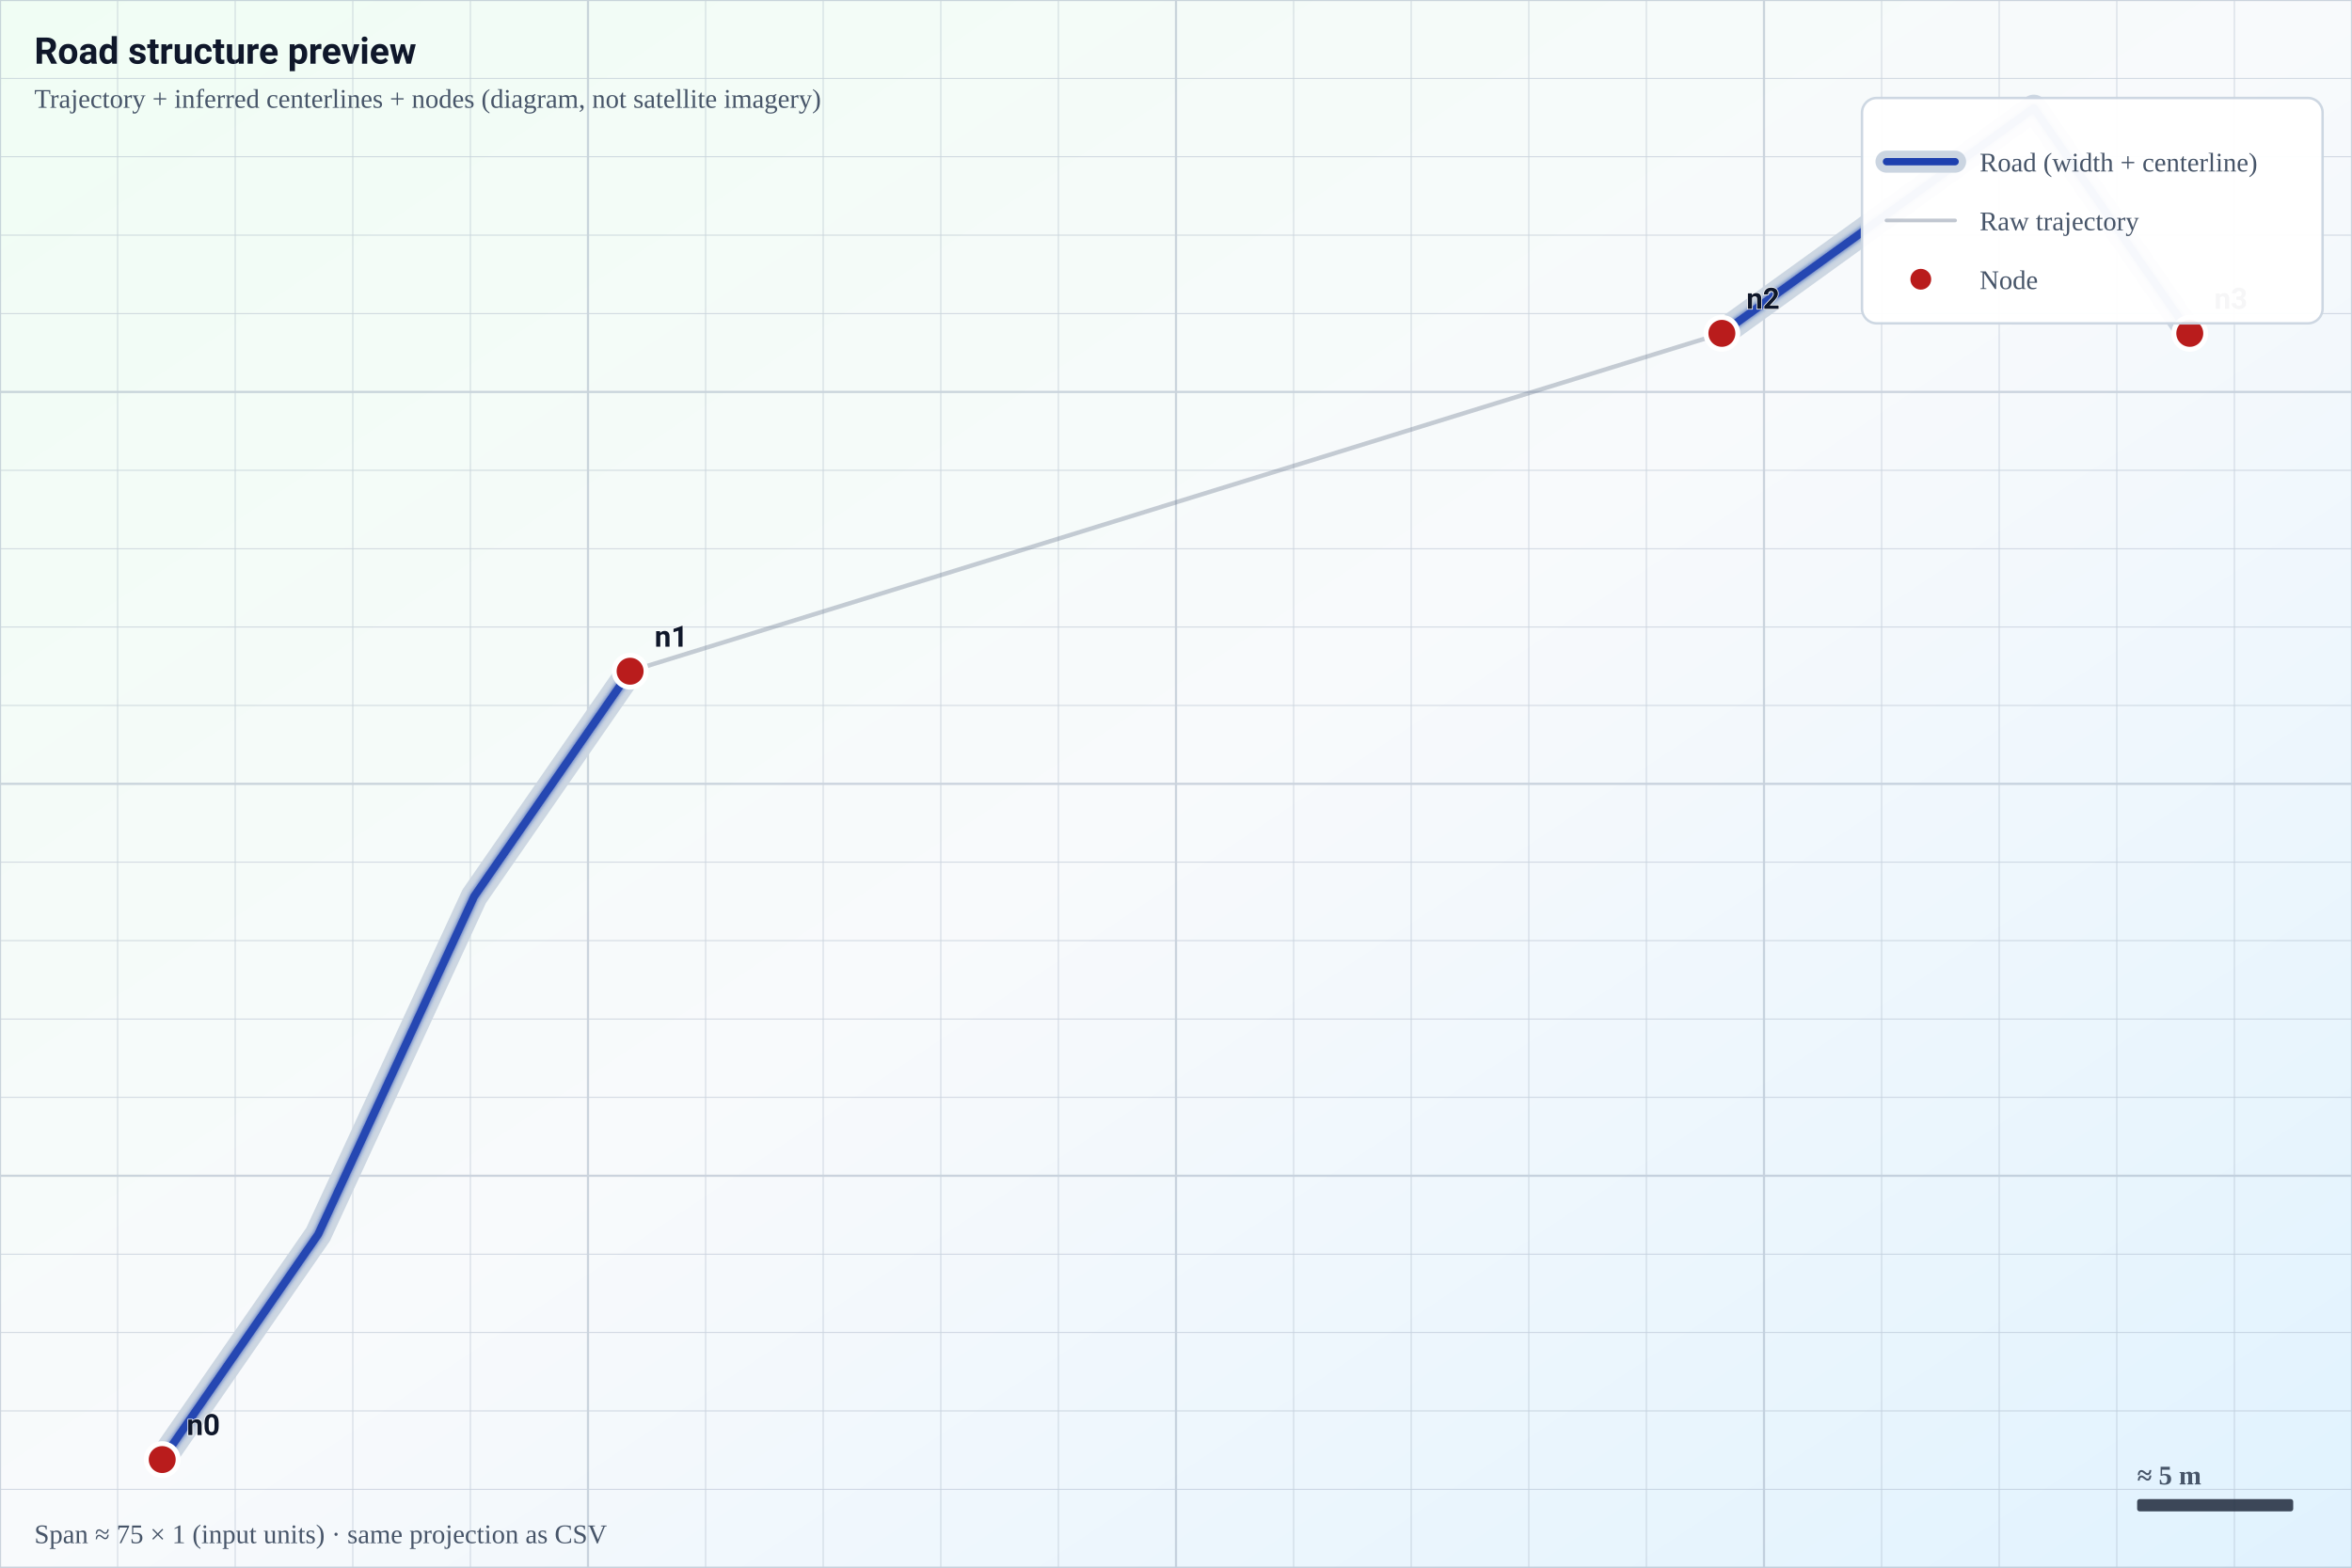
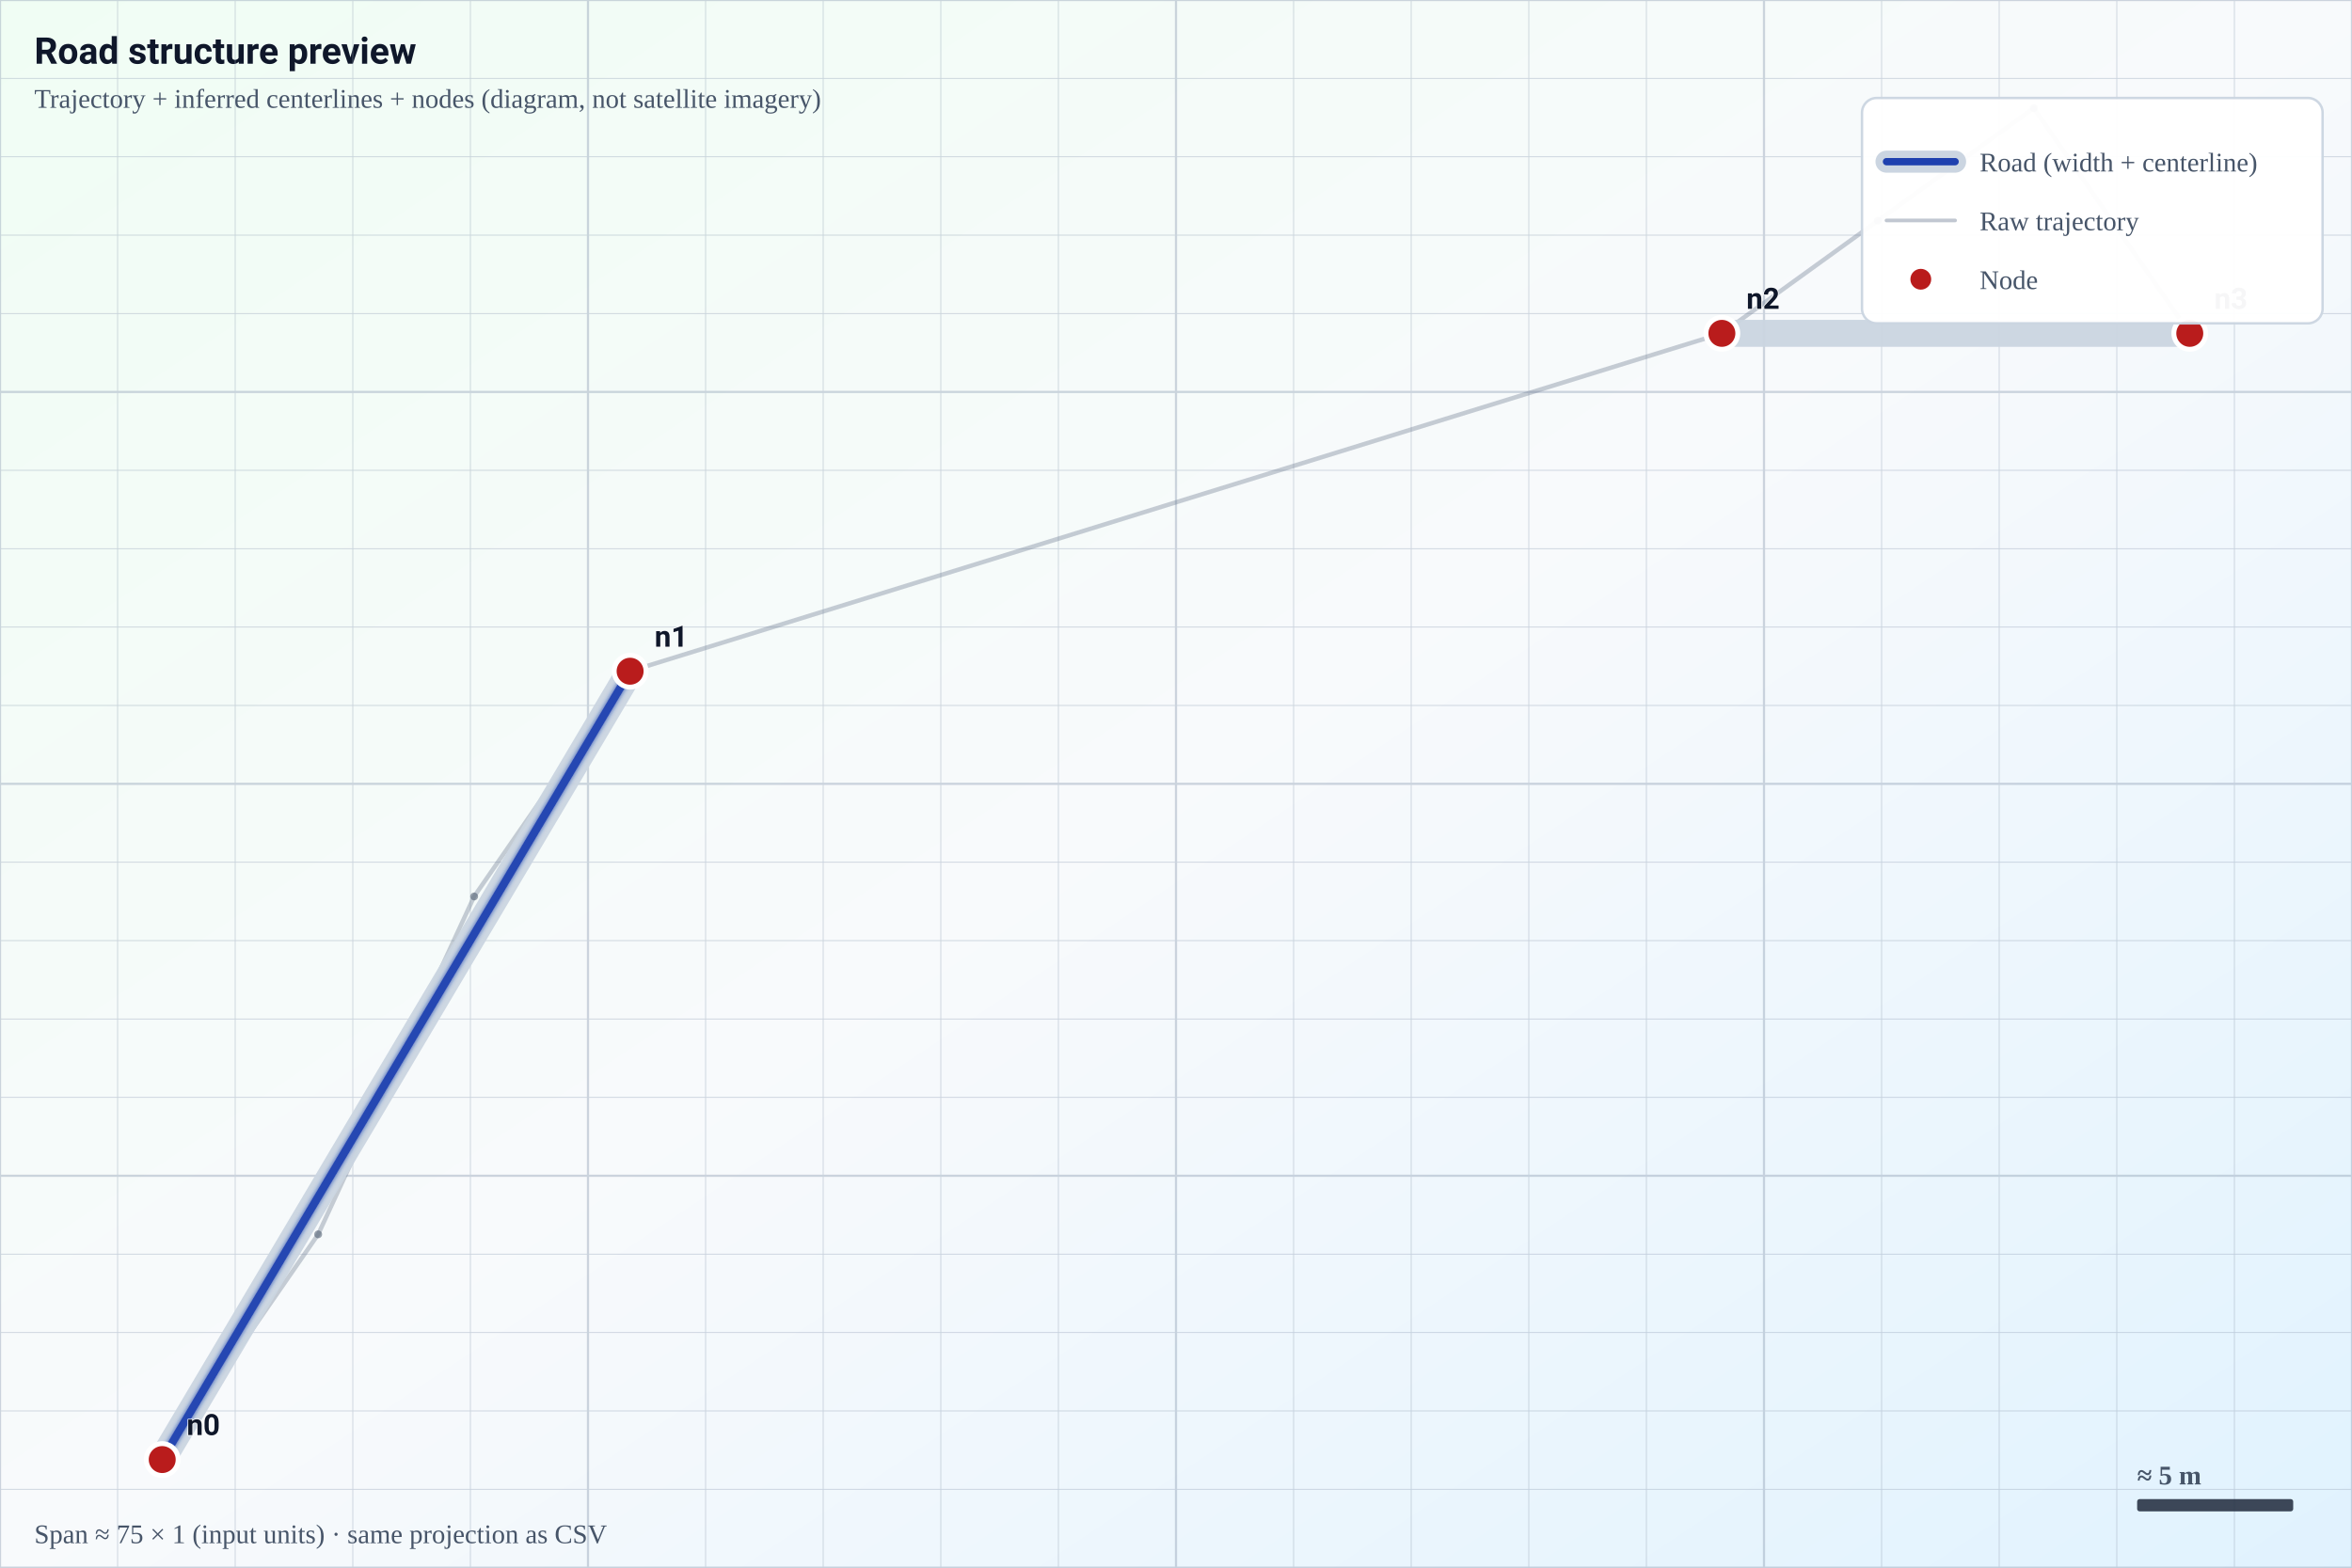
<svg xmlns="http://www.w3.org/2000/svg" width="960" height="640" viewBox="0 0 960 640">
  <defs>
    <linearGradient id="bgGrad" x1="0" y1="0" x2="1" y2="1">
      <stop offset="0%" stop-color="#f0fdf4" />
      <stop offset="50%" stop-color="#f8fafc" />
      <stop offset="100%" stop-color="#e0f2fe" />
    </linearGradient>
    <filter id="edgeGlow" x="-30%" y="-30%" width="160%" height="160%">
      <feGaussianBlur stdDeviation="1.0" result="b" />
      <feMerge>
        <feMergeNode in="b" />
        <feMergeNode in="SourceGraphic" />
      </feMerge>
    </filter>
    <style type="text/css">
.lbl{font-family:ui-sans-serif,system-ui,Segoe UI,Roboto,sans-serif}
.sub{fill:#475569;font-size:11px}
</style>
  </defs>
  <rect width="100%" height="100%" fill="url(#bgGrad)" />
  <text x="14" y="26" class="lbl" font-size="15" font-weight="700" fill="#0f172a">Road structure preview</text>
  <text x="14" y="44" class="sub">Trajectory + inferred centerlines + nodes (diagram, not satellite imagery)</text>
  <text x="14" y="630" class="sub">Span ≈ 75 × 1 (input units) · same projection as CSV</text>
  <g opacity="0.45" stroke="#94a3b8" stroke-width="0.35">
    <line x1="0.0" y1="0" x2="0.0" y2="640" stroke-width="0.9" />
    <line x1="48.0" y1="0" x2="48.0" y2="640" stroke-width="0.35" />
    <line x1="96.0" y1="0" x2="96.0" y2="640" stroke-width="0.35" />
    <line x1="144.0" y1="0" x2="144.0" y2="640" stroke-width="0.35" />
    <line x1="192.0" y1="0" x2="192.0" y2="640" stroke-width="0.35" />
    <line x1="240.0" y1="0" x2="240.0" y2="640" stroke-width="0.9" />
    <line x1="288.0" y1="0" x2="288.0" y2="640" stroke-width="0.35" />
    <line x1="336.0" y1="0" x2="336.0" y2="640" stroke-width="0.35" />
    <line x1="384.0" y1="0" x2="384.0" y2="640" stroke-width="0.35" />
    <line x1="432.0" y1="0" x2="432.0" y2="640" stroke-width="0.35" />
    <line x1="480.0" y1="0" x2="480.0" y2="640" stroke-width="0.9" />
    <line x1="528.0" y1="0" x2="528.0" y2="640" stroke-width="0.35" />
    <line x1="576.0" y1="0" x2="576.0" y2="640" stroke-width="0.35" />
    <line x1="624.0" y1="0" x2="624.0" y2="640" stroke-width="0.35" />
    <line x1="672.0" y1="0" x2="672.0" y2="640" stroke-width="0.35" />
    <line x1="720.0" y1="0" x2="720.0" y2="640" stroke-width="0.9" />
    <line x1="768.0" y1="0" x2="768.0" y2="640" stroke-width="0.35" />
    <line x1="816.0" y1="0" x2="816.0" y2="640" stroke-width="0.35" />
    <line x1="864.0" y1="0" x2="864.0" y2="640" stroke-width="0.35" />
    <line x1="912.0" y1="0" x2="912.0" y2="640" stroke-width="0.35" />
    <line x1="960.0" y1="0" x2="960.0" y2="640" stroke-width="0.9" />
    <line x1="0" y1="0.0" x2="960" y2="0.0" stroke-width="0.9" />
    <line x1="0" y1="32.0" x2="960" y2="32.0" stroke-width="0.35" />
    <line x1="0" y1="64.0" x2="960" y2="64.0" stroke-width="0.35" />
    <line x1="0" y1="96.0" x2="960" y2="96.0" stroke-width="0.35" />
    <line x1="0" y1="128.0" x2="960" y2="128.0" stroke-width="0.35" />
    <line x1="0" y1="160.0" x2="960" y2="160.0" stroke-width="0.9" />
    <line x1="0" y1="192.0" x2="960" y2="192.0" stroke-width="0.35" />
    <line x1="0" y1="224.0" x2="960" y2="224.0" stroke-width="0.35" />
    <line x1="0" y1="256.0" x2="960" y2="256.0" stroke-width="0.35" />
    <line x1="0" y1="288.0" x2="960" y2="288.0" stroke-width="0.35" />
    <line x1="0" y1="320.0" x2="960" y2="320.0" stroke-width="0.9" />
    <line x1="0" y1="352.0" x2="960" y2="352.0" stroke-width="0.35" />
    <line x1="0" y1="384.0" x2="960" y2="384.0" stroke-width="0.35" />
    <line x1="0" y1="416.0" x2="960" y2="416.0" stroke-width="0.35" />
    <line x1="0" y1="448.0" x2="960" y2="448.0" stroke-width="0.35" />
    <line x1="0" y1="480.0" x2="960" y2="480.0" stroke-width="0.9" />
    <line x1="0" y1="512.0" x2="960" y2="512.0" stroke-width="0.35" />
    <line x1="0" y1="544.0" x2="960" y2="544.0" stroke-width="0.35" />
    <line x1="0" y1="576.0" x2="960" y2="576.0" stroke-width="0.35" />
    <line x1="0" y1="608.0" x2="960" y2="608.0" stroke-width="0.35" />
    <line x1="0" y1="640.0" x2="960" y2="640.0" stroke-width="0.9" />
  </g>
  <g stroke-linecap="round" stroke-linejoin="round">
    <path d="M 66.21 595.86 L 129.87 503.91 L 193.53 365.98 L 257.19 274.02 L 702.81 136.09 L 766.47 90.11 L 830.13 44.14 L 893.79 136.09" fill="none" stroke="#64748b" stroke-width="1.8" stroke-opacity="0.35" stroke-linejoin="round" />
    <circle cx="66.21" cy="595.86" r="1.6" fill="#475569" opacity="0.55" />
    <circle cx="129.87" cy="503.91" r="1.6" fill="#475569" opacity="0.55" />
    <circle cx="193.53" cy="365.98" r="1.6" fill="#475569" opacity="0.55" />
    <circle cx="257.19" cy="274.02" r="1.6" fill="#475569" opacity="0.55" />
    <circle cx="702.81" cy="136.09" r="1.6" fill="#475569" opacity="0.55" />
    <circle cx="766.47" cy="90.11" r="1.6" fill="#475569" opacity="0.55" />
    <circle cx="830.13" cy="44.14" r="1.6" fill="#475569" opacity="0.55" />
    <circle cx="893.79" cy="136.09" r="1.6" fill="#475569" opacity="0.55" />
-     <path d="M 66.21 595.86 L 66.21 595.86 L 66.21 595.86 L 66.21 595.86 L 66.21 595.86 L 75.12 582.99 L 129.86 503.92 L 129.87 503.91 L 129.87 503.91 L 129.87 503.91 L 129.87 503.91 L 129.87 503.91 L 129.87 503.91 L 129.87 503.91 L 129.87 503.91 L 130.12 503.35 L 193.27 366.53 L 193.53 365.98 L 193.53 365.98 L 193.53 365.98 L 193.53 365.98 L 193.53 365.98 L 193.53 365.98 L 193.53 365.98 L 193.53 365.98 L 193.53 365.97 L 248.28 286.89 L 257.19 274.02 L 257.19 274.02 L 257.19 274.02 L 257.19 274.02 L 257.19 274.02" fill="none" stroke="#cbd5e1" stroke-width="11" stroke-linecap="round" stroke-linejoin="round" opacity="0.95" />
-     <path d="M 66.21 595.86 L 66.21 595.86 L 66.21 595.86 L 66.21 595.86 L 66.21 595.86 L 75.12 582.99 L 129.86 503.92 L 129.87 503.91 L 129.87 503.91 L 129.87 503.91 L 129.87 503.91 L 129.87 503.91 L 129.87 503.91 L 129.87 503.91 L 129.87 503.91 L 130.12 503.35 L 193.27 366.53 L 193.53 365.98 L 193.53 365.98 L 193.53 365.98 L 193.53 365.98 L 193.53 365.98 L 193.53 365.98 L 193.53 365.98 L 193.53 365.98 L 193.53 365.97 L 248.28 286.89 L 257.19 274.02 L 257.19 274.02 L 257.19 274.02 L 257.19 274.02 L 257.19 274.02" fill="none" stroke="#1e40af" stroke-width="3.2" stroke-linecap="round" stroke-linejoin="round" opacity="0.95" filter="url(#edgeGlow)" />
-     <path d="M 702.81 136.09 L 702.81 136.09 L 702.81 136.09 L 702.81 136.09 L 702.81 136.09 L 711.66 129.70 L 766.47 90.12 L 766.47 90.11 L 766.47 90.11 L 766.47 90.11 L 766.47 90.11 L 766.47 90.11 L 766.47 90.11 L 766.47 90.11 L 766.47 90.11 L 766.74 89.92 L 829.88 44.32 L 830.13 44.14 L 830.13 44.14 L 830.13 44.14 L 830.13 44.14 L 830.13 44.14 L 830.13 44.14 L 830.13 44.14 L 830.13 44.14 L 830.14 44.15 L 885.21 123.69 L 893.79 136.09 L 893.79 136.09 L 893.79 136.09 L 893.79 136.09 L 893.79 136.09" fill="none" stroke="#cbd5e1" stroke-width="11" stroke-linecap="round" stroke-linejoin="round" opacity="0.95" />
-     <path d="M 702.81 136.09 L 702.81 136.09 L 702.81 136.09 L 702.81 136.09 L 702.81 136.09 L 711.66 129.70 L 766.47 90.12 L 766.47 90.11 L 766.47 90.11 L 766.47 90.11 L 766.47 90.11 L 766.47 90.11 L 766.47 90.11 L 766.47 90.11 L 766.47 90.11 L 766.74 89.92 L 829.88 44.32 L 830.13 44.14 L 830.13 44.14 L 830.13 44.14 L 830.13 44.14 L 830.13 44.14 L 830.13 44.14 L 830.13 44.14 L 830.13 44.14 L 830.14 44.15 L 885.21 123.69 L 893.79 136.09 L 893.79 136.09 L 893.79 136.09 L 893.79 136.09 L 893.79 136.09" fill="none" stroke="#1e40af" stroke-width="3.2" stroke-linecap="round" stroke-linejoin="round" opacity="0.95" filter="url(#edgeGlow)" />
+     <path d="M 66.21 595.86 L 257.19 274.02" fill="none" stroke="#cbd5e1" stroke-width="11" stroke-linecap="round" stroke-linejoin="round" opacity="0.95" />
+     <path d="M 66.21 595.86 L 257.19 274.02" fill="none" stroke="#1e40af" stroke-width="3.2" stroke-linecap="round" stroke-linejoin="round" opacity="0.95" filter="url(#edgeGlow)" />
+     <path d="M 702.81 136.09 L 893.79 136.09" fill="none" stroke="#cbd5e1" stroke-width="11" stroke-linecap="round" stroke-linejoin="round" opacity="0.95" />
+     <path d="M 702.81 136.09 L 893.79 136.09" fill="none" stroke="#1e40af" stroke-width="3.2" stroke-linecap="round" stroke-linejoin="round" opacity="0.95" filter="url(#edgeGlow)" />
    <circle cx="66.21" cy="595.86" r="6.5" fill="#b91c1c" stroke="#fff" stroke-width="2" />
    <text x="76.21" y="585.86" font-size="12" class="lbl" fill="#0f172a" font-weight="600" stroke="#ffffff" stroke-width="0.6" paint-order="stroke fill">n0</text>
    <circle cx="257.19" cy="274.02" r="6.5" fill="#b91c1c" stroke="#fff" stroke-width="2" />
    <text x="267.19" y="264.02" font-size="12" class="lbl" fill="#0f172a" font-weight="600" stroke="#ffffff" stroke-width="0.6" paint-order="stroke fill">n1</text>
    <circle cx="702.81" cy="136.09" r="6.5" fill="#b91c1c" stroke="#fff" stroke-width="2" />
    <text x="712.81" y="126.09" font-size="12" class="lbl" fill="#0f172a" font-weight="600" stroke="#ffffff" stroke-width="0.6" paint-order="stroke fill">n2</text>
    <circle cx="893.79" cy="136.09" r="6.5" fill="#b91c1c" stroke="#fff" stroke-width="2" />
    <text x="903.79" y="126.09" font-size="12" class="lbl" fill="#0f172a" font-weight="600" stroke="#ffffff" stroke-width="0.6" paint-order="stroke fill">n3</text>
    <rect x="872.3" y="612.0" width="63.7" height="5" rx="1" fill="#1e293b" opacity="0.85" />
    <text x="872.3" y="606.0" class="sub" font-size="10" font-weight="600" fill="#334155">≈ 5 m</text>
    <g transform="translate(760,58)">
      <rect x="0" y="-18" width="188" height="92" rx="6" fill="#ffffff" stroke="#cbd5e1" stroke-width="1" opacity="0.96" />
      <line x1="10" y1="8" x2="38" y2="8" stroke="#cbd5e1" stroke-width="9" stroke-linecap="round" />
      <line x1="10" y1="8" x2="38" y2="8" stroke="#1e40af" stroke-width="3" stroke-linecap="round" />
      <text x="48" y="12" class="sub" font-size="11" fill="#334155">Road (width + centerline)</text>
      <line x1="10" y1="32" x2="38" y2="32" stroke="#64748b" stroke-width="1.5" opacity="0.4" />
      <text x="48" y="36" class="sub" font-size="11" fill="#334155">Raw trajectory</text>
      <circle cx="24" cy="56" r="5" fill="#b91c1c" stroke="#fff" stroke-width="1.5" />
      <text x="48" y="60" class="sub" font-size="11" fill="#334155">Node</text>
    </g>
  </g>
</svg>
